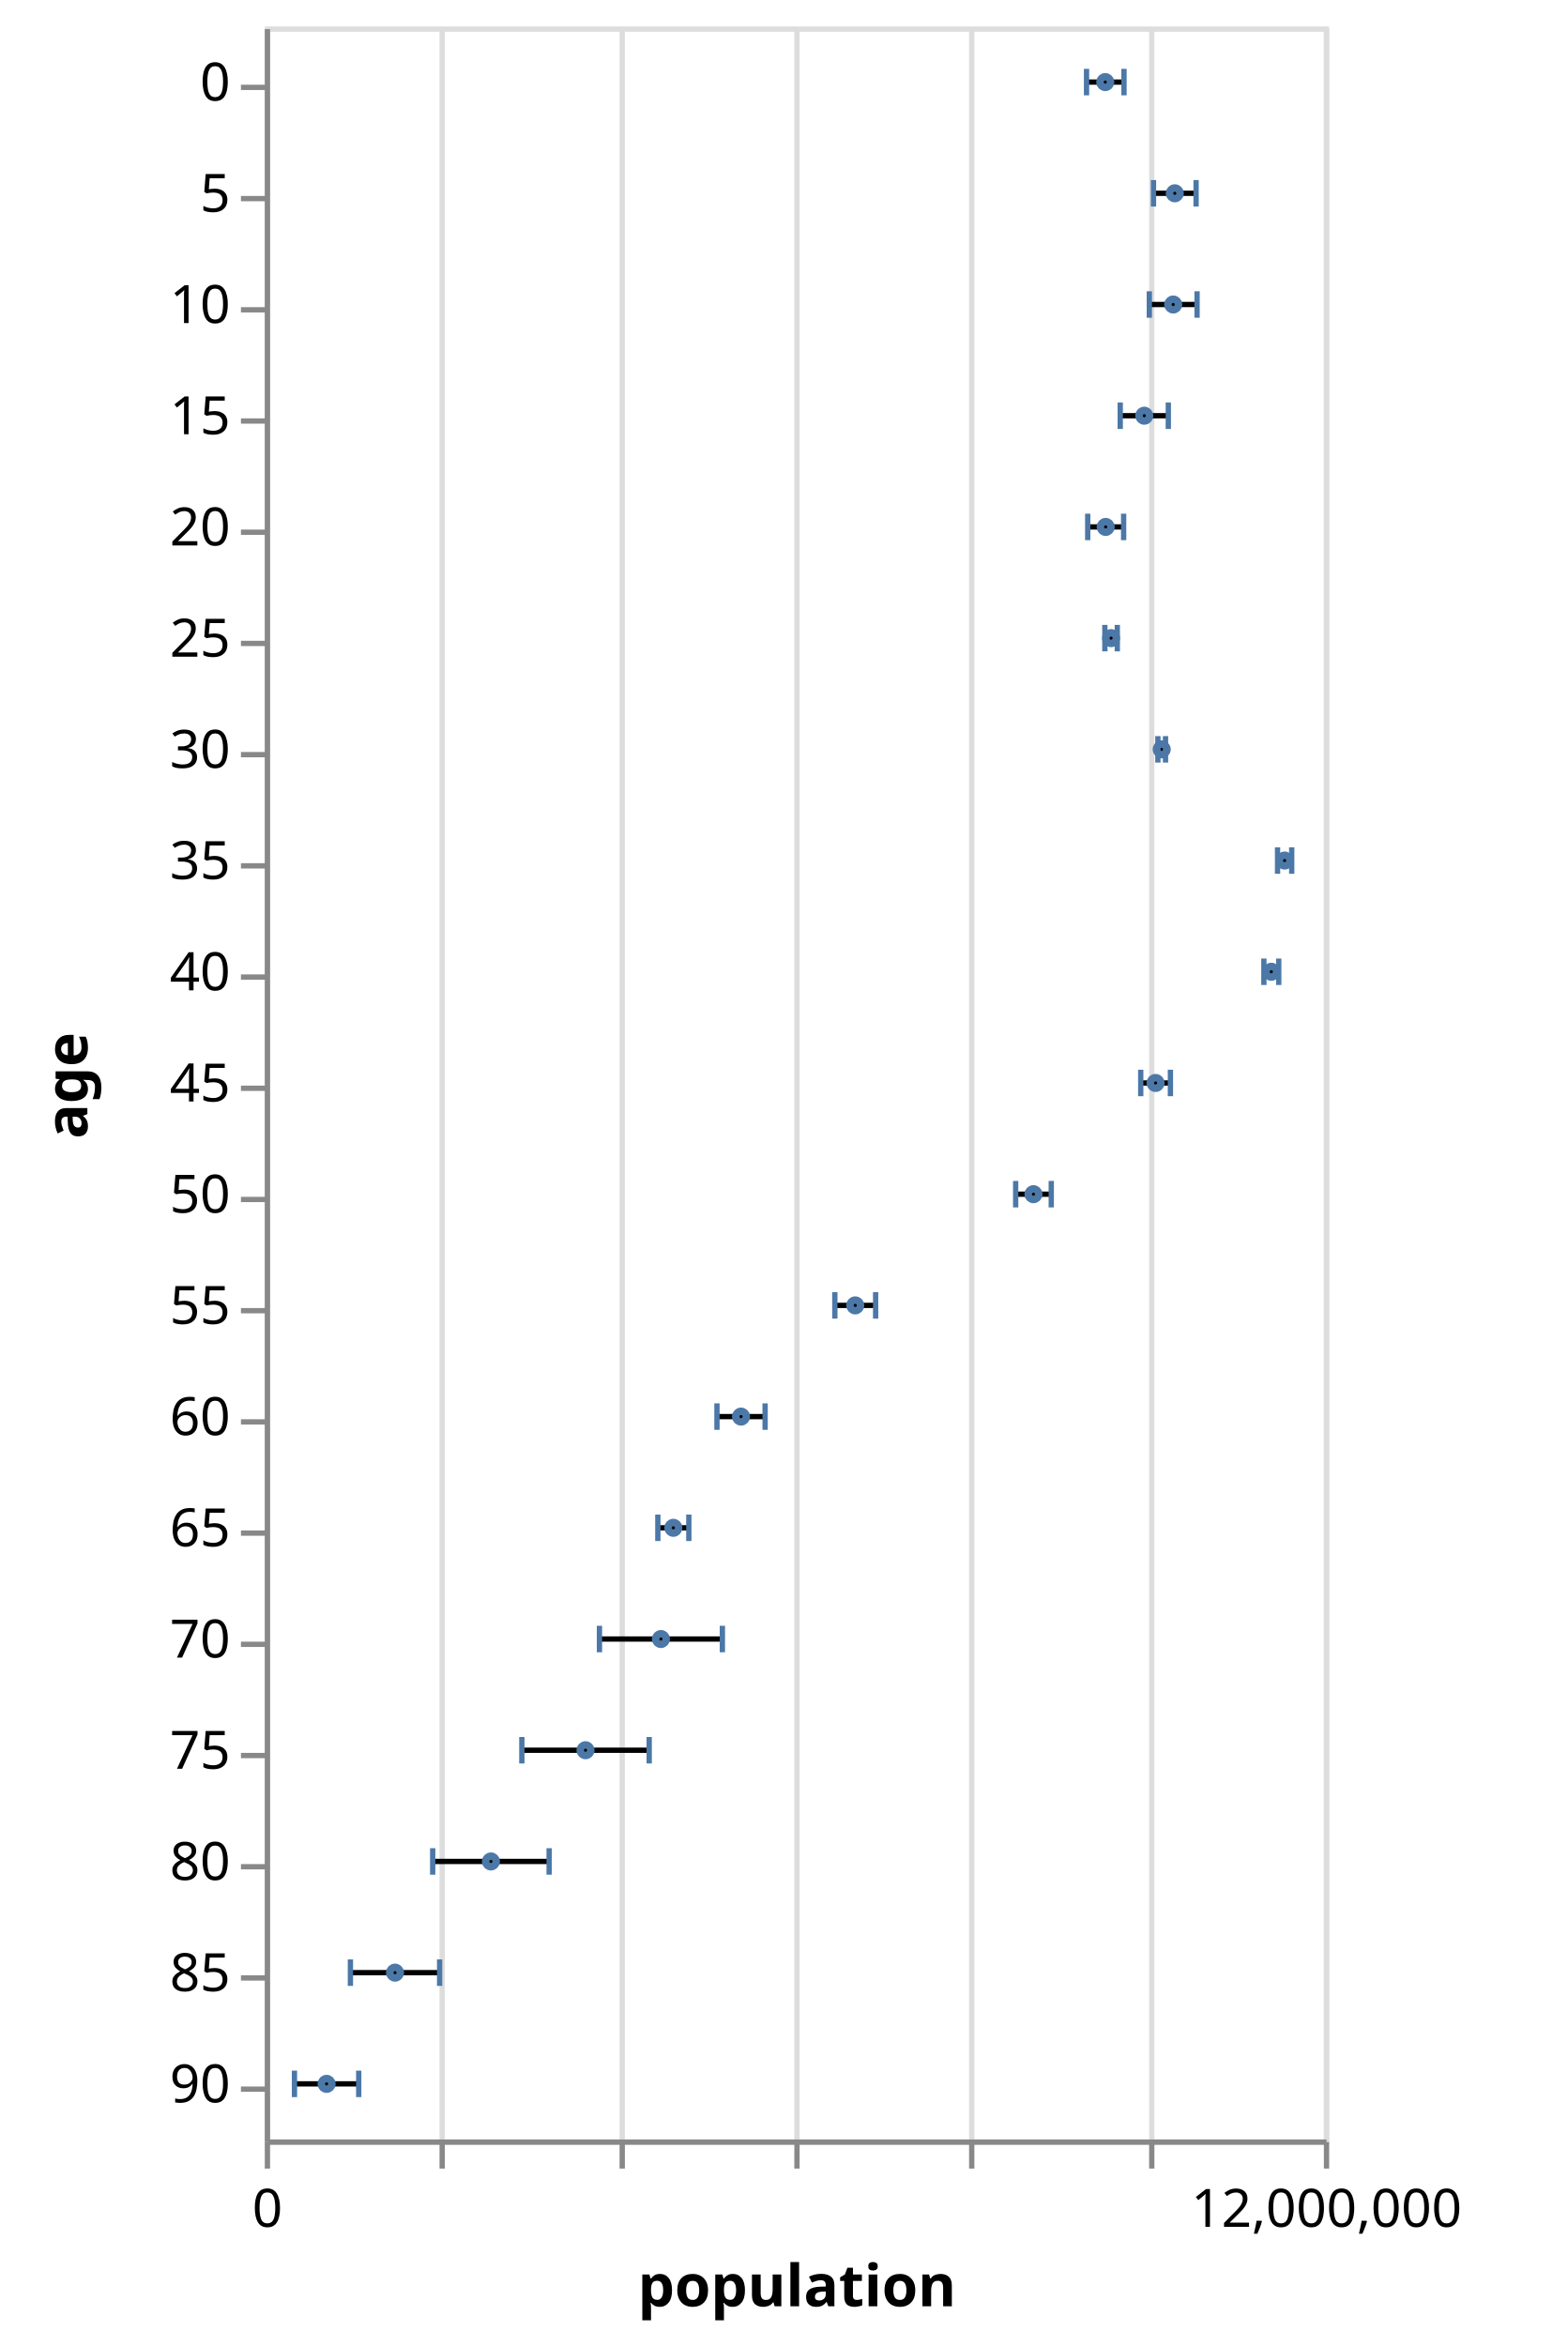
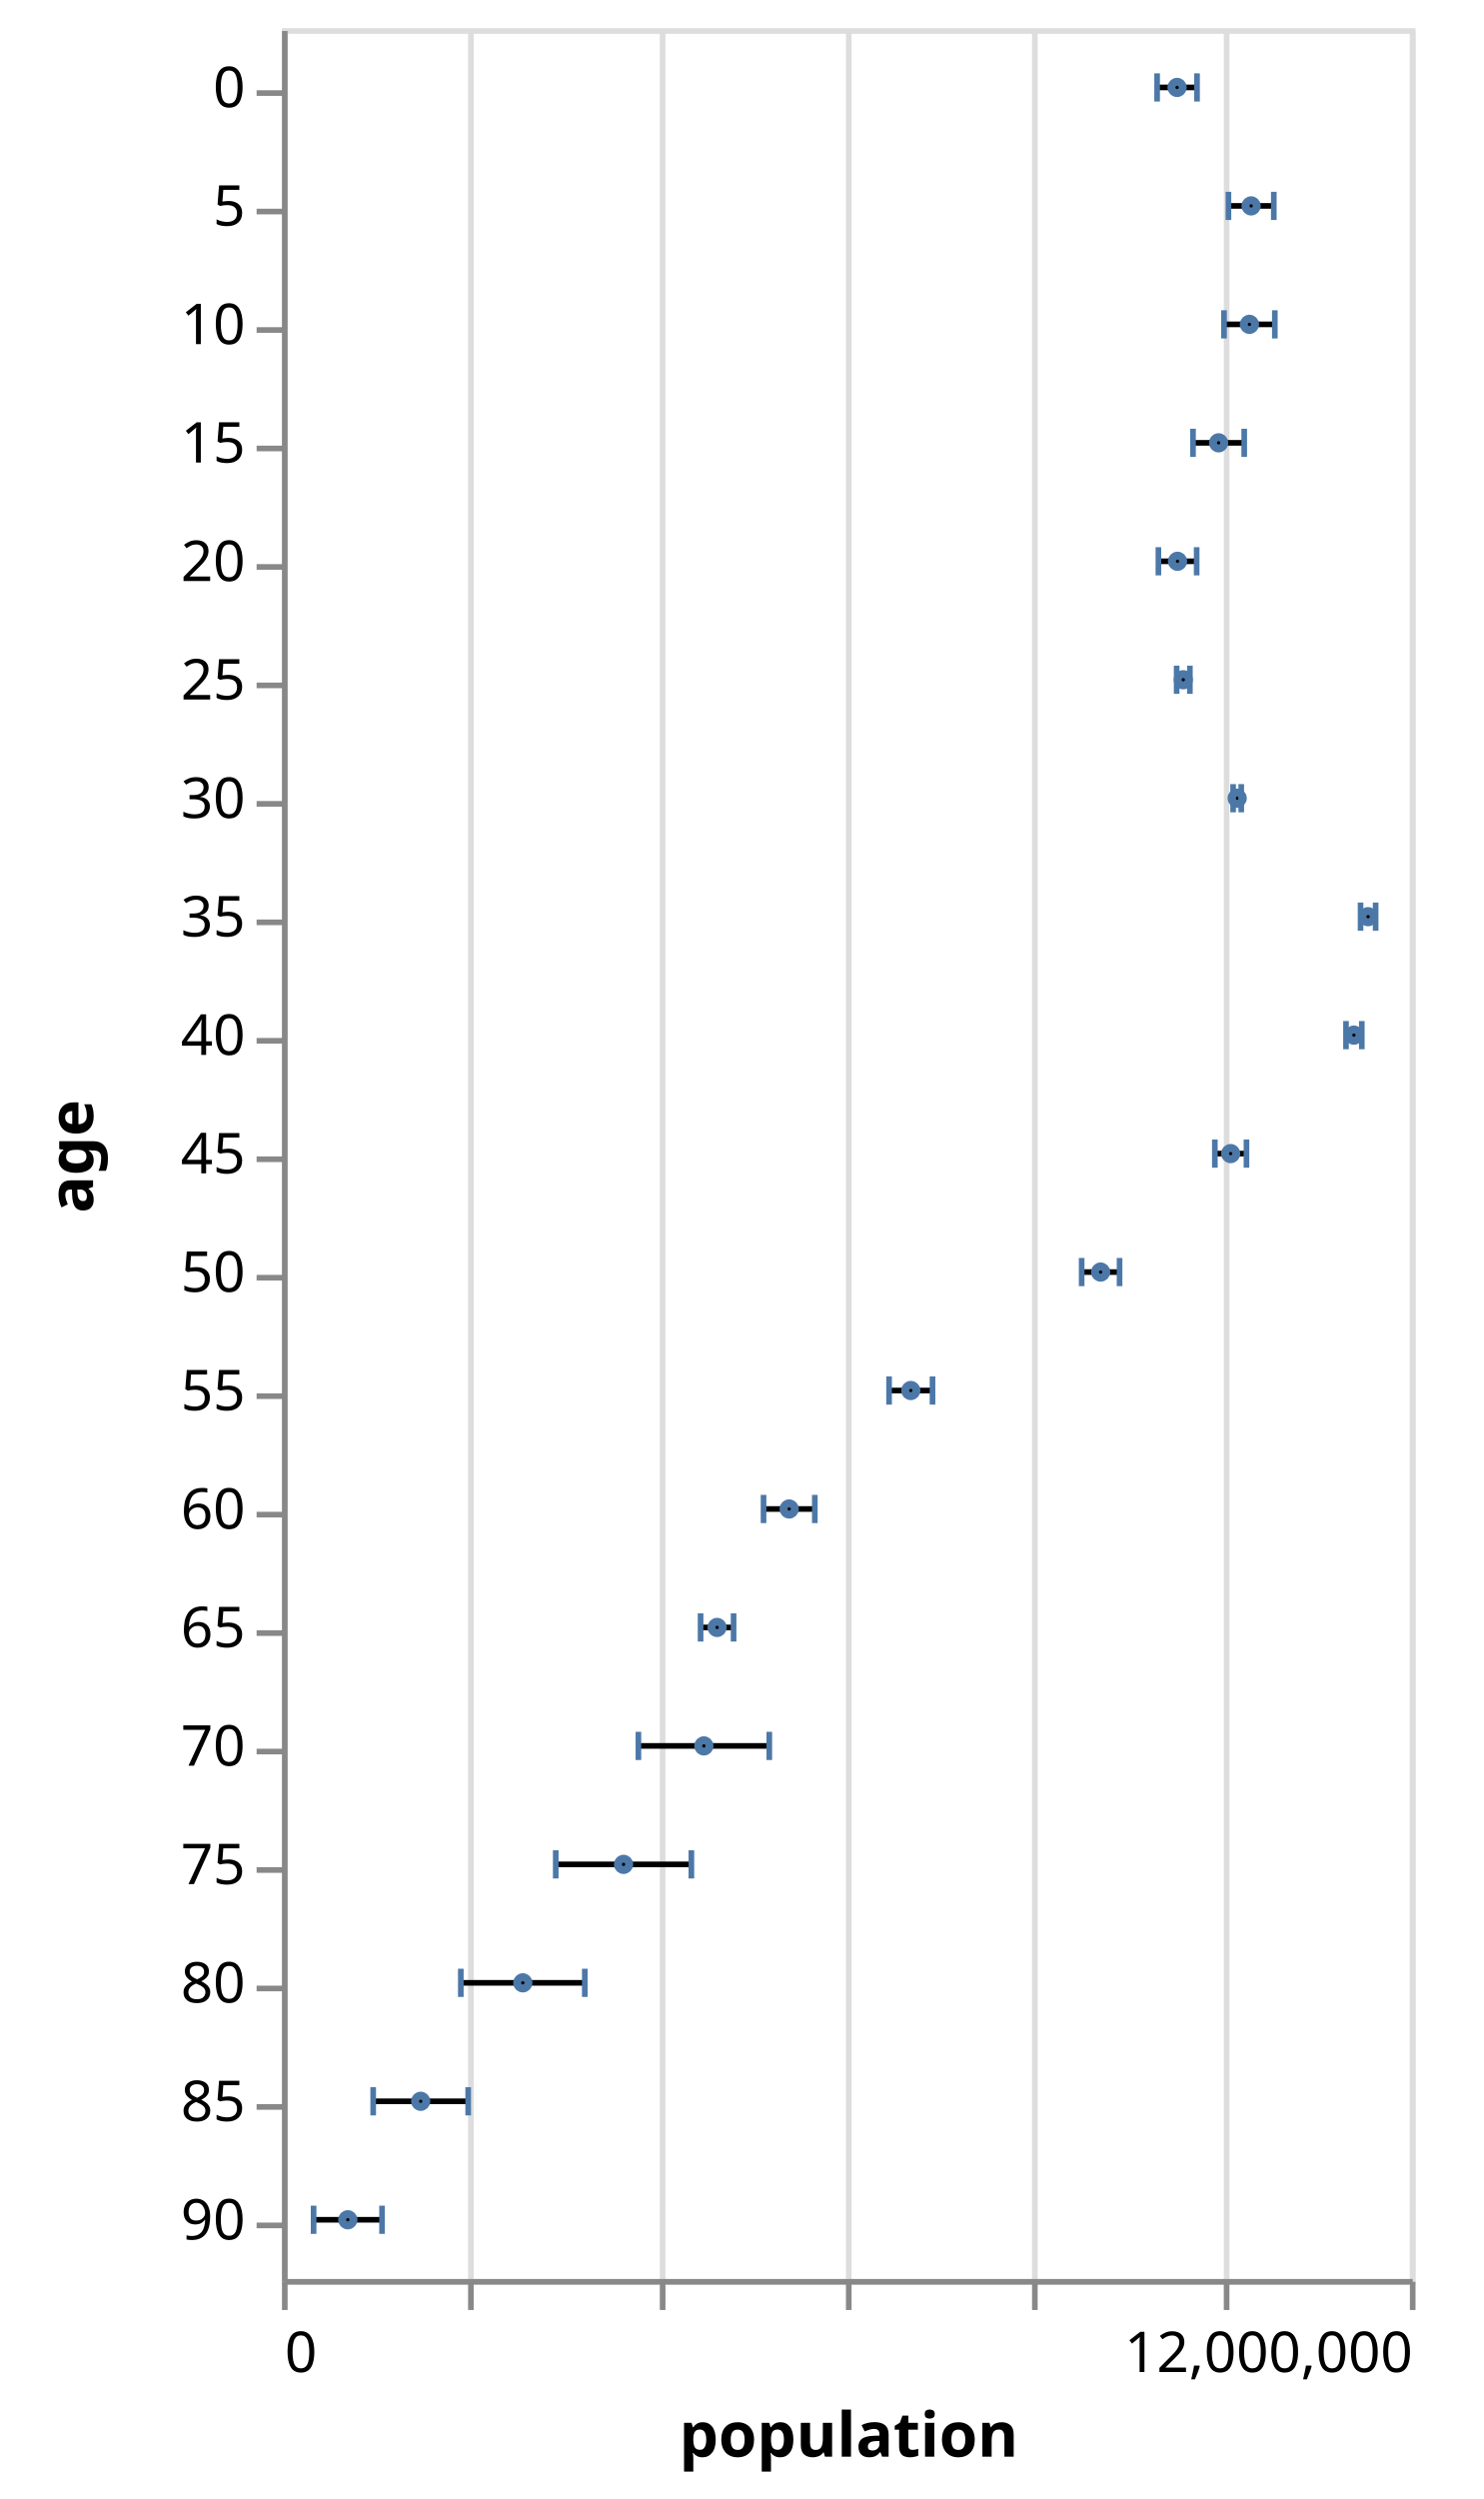
- <svg xmlns="http://www.w3.org/2000/svg" class="marks" width="296" height="443" viewBox="0 0 296 443" version="1.1">
+ <svg xmlns="http://www.w3.org/2000/svg" class="marks" width="263" height="443" viewBox="0 0 263 443" version="1.1">
  <g transform="translate(50,5)">
    <g class="mark-group role-frame root">
      <g transform="translate(0,0)">
        <path class="background" d="M0.5,0.5h200v399h-200Z" style="fill: transparent; stroke: #ddd;" />
        <g>
          <g class="mark-group role-axis">
            <g transform="translate(0.5,399.5)">
              <path class="background" d="M0,0h0v0h0Z" style="pointer-events: none; fill: none;" />
              <g>
                <g class="mark-rule role-axis-grid" style="pointer-events: none;">
                  <line transform="translate(0,0)" x2="0" y2="-399" style="fill: none; stroke: #ddd; stroke-width: 1; stroke-dasharray: ; opacity: 1;" />
                  <line transform="translate(33,0)" x2="0" y2="-399" style="fill: none; stroke: #ddd; stroke-width: 1; stroke-dasharray: ; opacity: 1;" />
                  <line transform="translate(67,0)" x2="0" y2="-399" style="fill: none; stroke: #ddd; stroke-width: 1; stroke-dasharray: ; opacity: 1;" />
                  <line transform="translate(100,0)" x2="0" y2="-399" style="fill: none; stroke: #ddd; stroke-width: 1; stroke-dasharray: ; opacity: 1;" />
                  <line transform="translate(133,0)" x2="0" y2="-399" style="fill: none; stroke: #ddd; stroke-width: 1; stroke-dasharray: ; opacity: 1;" />
                  <line transform="translate(167,0)" x2="0" y2="-399" style="fill: none; stroke: #ddd; stroke-width: 1; stroke-dasharray: ; opacity: 1;" />
                  <line transform="translate(200,0)" x2="0" y2="-399" style="fill: none; stroke: #ddd; stroke-width: 1; stroke-dasharray: ; opacity: 1;" />
                </g>
              </g>
            </g>
          </g>
          <g class="mark-rule role-mark layer_0_marks">
            <line transform="translate(155.1786,10.5)" x2="7.078" y2="0" style="fill: none; stroke: black;" />
            <line transform="translate(167.8261,31.5)" x2="8.043" y2="0" style="fill: none; stroke: black;" />
            <line transform="translate(167.0421,52.5)" x2="9.012" y2="0" style="fill: none; stroke: black;" />
            <line transform="translate(161.5445,73.5)" x2="9.079" y2="0" style="fill: none; stroke: black;" />
            <line transform="translate(155.4041,94.5)" x2="6.785" y2="0" style="fill: none; stroke: black;" />
            <line transform="translate(158.6418,115.5)" x2="2.35" y2="0" style="fill: none; stroke: black;" />
            <line transform="translate(168.6549,136.5)" x2="1.443" y2="0" style="fill: none; stroke: black;" />
            <line transform="translate(191.253,157.5)" x2="2.674" y2="0" style="fill: none; stroke: black;" />
            <line transform="translate(188.6709,178.5)" x2="2.805" y2="0" style="fill: none; stroke: black;" />
            <line transform="translate(165.4168,199.5)" x2="5.604" y2="0" style="fill: none; stroke: black;" />
            <line transform="translate(141.7989,220.5)" x2="6.72" y2="0" style="fill: none; stroke: black;" />
            <line transform="translate(107.6514,241.5)" x2="7.703" y2="0" style="fill: none; stroke: black;" />
            <line transform="translate(85.38998,262.5)" x2="9.093" y2="0" style="fill: none; stroke: black;" />
            <line transform="translate(74.22705,283.5)" x2="5.853" y2="0" style="fill: none; stroke: black;" />
            <line transform="translate(63.20242,304.5)" x2="23.212" y2="0" style="fill: none; stroke: black;" />
            <line transform="translate(48.54425,325.5)" x2="24.05" y2="0" style="fill: none; stroke: black;" />
            <line transform="translate(31.71063,346.5)" x2="21.988" y2="0" style="fill: none; stroke: black;" />
            <line transform="translate(16.17262,367.5)" x2="16.847" y2="0" style="fill: none; stroke: black;" />
            <line transform="translate(5.60505,388.5)" x2="12.138" y2="0" style="fill: none; stroke: black;" />
          </g>
          <g class="mark-rect role-mark layer_1_marks">
            <path d="M154.679,8h1v5h-1Z" style="fill: #4c78a8;" />
            <path d="M167.326,29h1v5h-1Z" style="fill: #4c78a8;" />
            <path d="M166.542,50h1v5h-1Z" style="fill: #4c78a8;" />
            <path d="M161.044,71h1v5h-1Z" style="fill: #4c78a8;" />
            <path d="M154.904,92h1v5h-1Z" style="fill: #4c78a8;" />
            <path d="M158.142,113h1v5h-1Z" style="fill: #4c78a8;" />
            <path d="M168.155,134h1v5h-1Z" style="fill: #4c78a8;" />
            <path d="M190.753,155h1v5h-1Z" style="fill: #4c78a8;" />
            <path d="M188.171,176h1v5h-1Z" style="fill: #4c78a8;" />
            <path d="M164.917,197h1v5h-1Z" style="fill: #4c78a8;" />
            <path d="M141.299,218h1v5h-1Z" style="fill: #4c78a8;" />
            <path d="M107.151,239h1v5h-1Z" style="fill: #4c78a8;" />
            <path d="M84.89,260h1v5h-1Z" style="fill: #4c78a8;" />
            <path d="M73.727,281h1v5h-1Z" style="fill: #4c78a8;" />
            <path d="M62.702,302h1v5h-1Z" style="fill: #4c78a8;" />
            <path d="M48.044,323h1v5h-1Z" style="fill: #4c78a8;" />
            <path d="M31.211,344h1v5h-1Z" style="fill: #4c78a8;" />
            <path d="M15.673,365h1v5h-1Z" style="fill: #4c78a8;" />
            <path d="M5.105,386h1v5h-1Z" style="fill: #4c78a8;" />
          </g>
          <g class="mark-rect role-mark layer_2_marks">
            <path d="M161.756,8h1v5h-1Z" style="fill: #4c78a8;" />
            <path d="M175.369,29h1v5h-1Z" style="fill: #4c78a8;" />
            <path d="M175.554,50h1v5h-1Z" style="fill: #4c78a8;" />
            <path d="M170.124,71h1v5h-1Z" style="fill: #4c78a8;" />
            <path d="M161.689,92h1v5h-1Z" style="fill: #4c78a8;" />
            <path d="M160.492,113h1v5h-1Z" style="fill: #4c78a8;" />
            <path d="M169.598,134h1v5h-1Z" style="fill: #4c78a8;" />
            <path d="M193.427,155h1v5h-1Z" style="fill: #4c78a8;" />
            <path d="M190.976,176h1v5h-1Z" style="fill: #4c78a8;" />
            <path d="M170.521,197h1v5h-1Z" style="fill: #4c78a8;" />
            <path d="M148.019,218h1v5h-1Z" style="fill: #4c78a8;" />
            <path d="M114.854,239h1v5h-1Z" style="fill: #4c78a8;" />
            <path d="M93.983,260h1v5h-1Z" style="fill: #4c78a8;" />
            <path d="M79.58,281h1v5h-1Z" style="fill: #4c78a8;" />
            <path d="M85.914,302h1v5h-1Z" style="fill: #4c78a8;" />
            <path d="M72.094,323h1v5h-1Z" style="fill: #4c78a8;" />
            <path d="M53.198,344h1v5h-1Z" style="fill: #4c78a8;" />
            <path d="M32.519,365h1v5h-1Z" style="fill: #4c78a8;" />
            <path d="M17.243,386h1v5h-1Z" style="fill: #4c78a8;" />
          </g>
          <g class="mark-symbol role-mark layer_3_marks">
            <path transform="translate(158.7174,10.5)" d="M0.707,0A0.707,0.707,0,1,1,-0.707,0A0.707,0.707,0,1,1,0.707,0" style="fill: transparent; stroke: #4c78a8; stroke-width: 2;" />
            <path transform="translate(171.8476,31.5)" d="M0.707,0A0.707,0.707,0,1,1,-0.707,0A0.707,0.707,0,1,1,0.707,0" style="fill: transparent; stroke: #4c78a8; stroke-width: 2;" />
            <path transform="translate(171.548,52.5)" d="M0.707,0A0.707,0.707,0,1,1,-0.707,0A0.707,0.707,0,1,1,0.707,0" style="fill: transparent; stroke: #4c78a8; stroke-width: 2;" />
            <path transform="translate(166.0841,73.5)" d="M0.707,0A0.707,0.707,0,1,1,-0.707,0A0.707,0.707,0,1,1,0.707,0" style="fill: transparent; stroke: #4c78a8; stroke-width: 2;" />
            <path transform="translate(158.7963,94.5)" d="M0.707,0A0.707,0.707,0,1,1,-0.707,0A0.707,0.707,0,1,1,0.707,0" style="fill: transparent; stroke: #4c78a8; stroke-width: 2;" />
            <path transform="translate(159.8167,115.5)" d="M0.707,0A0.707,0.707,0,1,1,-0.707,0A0.707,0.707,0,1,1,0.707,0" style="fill: transparent; stroke: #4c78a8; stroke-width: 2;" />
            <path transform="translate(169.3765,136.5)" d="M0.707,0A0.707,0.707,0,1,1,-0.707,0A0.707,0.707,0,1,1,0.707,0" style="fill: transparent; stroke: #4c78a8; stroke-width: 2;" />
            <path transform="translate(192.5902,157.5)" d="M0.707,0A0.707,0.707,0,1,1,-0.707,0A0.707,0.707,0,1,1,0.707,0" style="fill: transparent; stroke: #4c78a8; stroke-width: 2;" />
            <path transform="translate(190.0736,178.5)" d="M0.707,0A0.707,0.707,0,1,1,-0.707,0A0.707,0.707,0,1,1,0.707,0" style="fill: transparent; stroke: #4c78a8; stroke-width: 2;" />
            <path transform="translate(168.2188,199.5)" d="M0.707,0A0.707,0.707,0,1,1,-0.707,0A0.707,0.707,0,1,1,0.707,0" style="fill: transparent; stroke: #4c78a8; stroke-width: 2;" />
            <path transform="translate(145.1589,220.5)" d="M0.707,0A0.707,0.707,0,1,1,-0.707,0A0.707,0.707,0,1,1,0.707,0" style="fill: transparent; stroke: #4c78a8; stroke-width: 2;" />
            <path transform="translate(111.5029,241.5)" d="M0.707,0A0.707,0.707,0,1,1,-0.707,0A0.707,0.707,0,1,1,0.707,0" style="fill: transparent; stroke: #4c78a8; stroke-width: 2;" />
            <path transform="translate(89.93633,262.5)" d="M0.707,0A0.707,0.707,0,1,1,-0.707,0A0.707,0.707,0,1,1,0.707,0" style="fill: transparent; stroke: #4c78a8; stroke-width: 2;" />
            <path transform="translate(77.15339,283.5)" d="M0.707,0A0.707,0.707,0,1,1,-0.707,0A0.707,0.707,0,1,1,0.707,0" style="fill: transparent; stroke: #4c78a8; stroke-width: 2;" />
            <path transform="translate(74.80833,304.5)" d="M0.707,0A0.707,0.707,0,1,1,-0.707,0A0.707,0.707,0,1,1,0.707,0" style="fill: transparent; stroke: #4c78a8; stroke-width: 2;" />
            <path transform="translate(60.56916,325.5)" d="M0.707,0A0.707,0.707,0,1,1,-0.707,0A0.707,0.707,0,1,1,0.707,0" style="fill: transparent; stroke: #4c78a8; stroke-width: 2;" />
            <path transform="translate(42.70447,346.5)" d="M0.707,0A0.707,0.707,0,1,1,-0.707,0A0.707,0.707,0,1,1,0.707,0" style="fill: transparent; stroke: #4c78a8; stroke-width: 2;" />
            <path transform="translate(24.59594,367.5)" d="M0.707,0A0.707,0.707,0,1,1,-0.707,0A0.707,0.707,0,1,1,0.707,0" style="fill: transparent; stroke: #4c78a8; stroke-width: 2;" />
            <path transform="translate(11.67403,388.5)" d="M0.707,0A0.707,0.707,0,1,1,-0.707,0A0.707,0.707,0,1,1,0.707,0" style="fill: transparent; stroke: #4c78a8; stroke-width: 2;" />
          </g>
          <g class="mark-group role-axis">
            <g transform="translate(0.5,399.5)">
              <path class="background" d="M0,0h0v0h0Z" style="pointer-events: none; fill: none;" />
              <g>
                <g class="mark-rule role-axis-tick" style="pointer-events: none;">
                  <line transform="translate(0,0)" x2="0" y2="5" style="fill: none; stroke: #888; stroke-width: 1; opacity: 1;" />
                  <line transform="translate(33,0)" x2="0" y2="5" style="fill: none; stroke: #888; stroke-width: 1; opacity: 1;" />
                  <line transform="translate(67,0)" x2="0" y2="5" style="fill: none; stroke: #888; stroke-width: 1; opacity: 1;" />
                  <line transform="translate(100,0)" x2="0" y2="5" style="fill: none; stroke: #888; stroke-width: 1; opacity: 1;" />
                  <line transform="translate(133,0)" x2="0" y2="5" style="fill: none; stroke: #888; stroke-width: 1; opacity: 1;" />
                  <line transform="translate(167,0)" x2="0" y2="5" style="fill: none; stroke: #888; stroke-width: 1; opacity: 1;" />
                  <line transform="translate(200,0)" x2="0" y2="5" style="fill: none; stroke: #888; stroke-width: 1; opacity: 1;" />
                </g>
                <g class="mark-text role-axis-label" style="pointer-events: none;">
-                   <text text-anchor="middle" transform="translate(0,16)" style="font: 10px sans-serif; fill: #000; opacity: 1;">0</text>
+                   <text text-anchor="start" transform="translate(0,16)" style="font: 10px sans-serif; fill: #000; opacity: 1;">0</text>
                  <text text-anchor="middle" transform="translate(33.33333,16)" style="font: 10px sans-serif; fill: #000; opacity: 0;">2,000,000</text>
                  <text text-anchor="middle" transform="translate(66.66667,16)" style="font: 10px sans-serif; fill: #000; opacity: 0;">4,000,000</text>
                  <text text-anchor="middle" transform="translate(100,16)" style="font: 10px sans-serif; fill: #000; opacity: 0;">6,000,000</text>
                  <text text-anchor="middle" transform="translate(133.3333,16)" style="font: 10px sans-serif; fill: #000; opacity: 0;">8,000,000</text>
                  <text text-anchor="middle" transform="translate(166.6667,16)" style="font: 10px sans-serif; fill: #000; opacity: 0;">10,000,000</text>
-                   <text text-anchor="middle" transform="translate(200,16)" style="font: 10px sans-serif; fill: #000; opacity: 1;">12,000,000</text>
+                   <text text-anchor="end" transform="translate(200,16)" style="font: 10px sans-serif; fill: #000; opacity: 1;">12,000,000</text>
                </g>
                <g class="mark-rule role-axis-domain" style="pointer-events: none;">
                  <line transform="translate(0,0)" x2="200" y2="0" style="fill: none; stroke: #888; stroke-width: 1; opacity: 1;" />
                </g>
                <g class="mark-text role-axis-title" style="pointer-events: none;">
                  <text text-anchor="middle" transform="translate(100,31)" style="font: bold 11px sans-serif; fill: #000; opacity: 1;">population</text>
                </g>
              </g>
            </g>
          </g>
          <g class="mark-group role-axis">
            <g transform="translate(0.5,0.5)">
              <path class="background" d="M0,0h0v0h0Z" style="pointer-events: none; fill: none;" />
              <g>
                <g class="mark-rule role-axis-tick" style="pointer-events: none;">
                  <line transform="translate(0,11)" x2="-5" y2="0" style="fill: none; stroke: #888; stroke-width: 1; opacity: 1;" />
                  <line transform="translate(0,32)" x2="-5" y2="0" style="fill: none; stroke: #888; stroke-width: 1; opacity: 1;" />
                  <line transform="translate(0,53)" x2="-5" y2="0" style="fill: none; stroke: #888; stroke-width: 1; opacity: 1;" />
                  <line transform="translate(0,74)" x2="-5" y2="0" style="fill: none; stroke: #888; stroke-width: 1; opacity: 1;" />
                  <line transform="translate(0,95)" x2="-5" y2="0" style="fill: none; stroke: #888; stroke-width: 1; opacity: 1;" />
                  <line transform="translate(0,116)" x2="-5" y2="0" style="fill: none; stroke: #888; stroke-width: 1; opacity: 1;" />
                  <line transform="translate(0,137)" x2="-5" y2="0" style="fill: none; stroke: #888; stroke-width: 1; opacity: 1;" />
                  <line transform="translate(0,158)" x2="-5" y2="0" style="fill: none; stroke: #888; stroke-width: 1; opacity: 1;" />
                  <line transform="translate(0,179)" x2="-5" y2="0" style="fill: none; stroke: #888; stroke-width: 1; opacity: 1;" />
                  <line transform="translate(0,200)" x2="-5" y2="0" style="fill: none; stroke: #888; stroke-width: 1; opacity: 1;" />
                  <line transform="translate(0,221)" x2="-5" y2="0" style="fill: none; stroke: #888; stroke-width: 1; opacity: 1;" />
                  <line transform="translate(0,242)" x2="-5" y2="0" style="fill: none; stroke: #888; stroke-width: 1; opacity: 1;" />
                  <line transform="translate(0,263)" x2="-5" y2="0" style="fill: none; stroke: #888; stroke-width: 1; opacity: 1;" />
                  <line transform="translate(0,284)" x2="-5" y2="0" style="fill: none; stroke: #888; stroke-width: 1; opacity: 1;" />
                  <line transform="translate(0,305)" x2="-5" y2="0" style="fill: none; stroke: #888; stroke-width: 1; opacity: 1;" />
                  <line transform="translate(0,326)" x2="-5" y2="0" style="fill: none; stroke: #888; stroke-width: 1; opacity: 1;" />
                  <line transform="translate(0,347)" x2="-5" y2="0" style="fill: none; stroke: #888; stroke-width: 1; opacity: 1;" />
                  <line transform="translate(0,368)" x2="-5" y2="0" style="fill: none; stroke: #888; stroke-width: 1; opacity: 1;" />
                  <line transform="translate(0,389)" x2="-5" y2="0" style="fill: none; stroke: #888; stroke-width: 1; opacity: 1;" />
                </g>
                <g class="mark-text role-axis-label" style="pointer-events: none;">
                  <text text-anchor="end" transform="translate(-7,13.5)" style="font: 10px sans-serif; fill: #000; opacity: 1;">0</text>
                  <text text-anchor="end" transform="translate(-7,34.5)" style="font: 10px sans-serif; fill: #000; opacity: 1;">5</text>
                  <text text-anchor="end" transform="translate(-7,55.5)" style="font: 10px sans-serif; fill: #000; opacity: 1;">10</text>
                  <text text-anchor="end" transform="translate(-7,76.5)" style="font: 10px sans-serif; fill: #000; opacity: 1;">15</text>
                  <text text-anchor="end" transform="translate(-7,97.5)" style="font: 10px sans-serif; fill: #000; opacity: 1;">20</text>
                  <text text-anchor="end" transform="translate(-7,118.5)" style="font: 10px sans-serif; fill: #000; opacity: 1;">25</text>
                  <text text-anchor="end" transform="translate(-7,139.5)" style="font: 10px sans-serif; fill: #000; opacity: 1;">30</text>
                  <text text-anchor="end" transform="translate(-7,160.5)" style="font: 10px sans-serif; fill: #000; opacity: 1;">35</text>
                  <text text-anchor="end" transform="translate(-7,181.5)" style="font: 10px sans-serif; fill: #000; opacity: 1;">40</text>
                  <text text-anchor="end" transform="translate(-7,202.5)" style="font: 10px sans-serif; fill: #000; opacity: 1;">45</text>
                  <text text-anchor="end" transform="translate(-7,223.5)" style="font: 10px sans-serif; fill: #000; opacity: 1;">50</text>
                  <text text-anchor="end" transform="translate(-7,244.5)" style="font: 10px sans-serif; fill: #000; opacity: 1;">55</text>
                  <text text-anchor="end" transform="translate(-7,265.5)" style="font: 10px sans-serif; fill: #000; opacity: 1;">60</text>
                  <text text-anchor="end" transform="translate(-7,286.5)" style="font: 10px sans-serif; fill: #000; opacity: 1;">65</text>
                  <text text-anchor="end" transform="translate(-7,307.5)" style="font: 10px sans-serif; fill: #000; opacity: 1;">70</text>
                  <text text-anchor="end" transform="translate(-7,328.5)" style="font: 10px sans-serif; fill: #000; opacity: 1;">75</text>
                  <text text-anchor="end" transform="translate(-7,349.5)" style="font: 10px sans-serif; fill: #000; opacity: 1;">80</text>
                  <text text-anchor="end" transform="translate(-7,370.5)" style="font: 10px sans-serif; fill: #000; opacity: 1;">85</text>
                  <text text-anchor="end" transform="translate(-7,391.5)" style="font: 10px sans-serif; fill: #000; opacity: 1;">90</text>
                </g>
                <g class="mark-rule role-axis-domain" style="pointer-events: none;">
                  <line transform="translate(0,0)" x2="0" y2="399" style="fill: none; stroke: #888; stroke-width: 1; opacity: 1;" />
                </g>
                <g class="mark-text role-axis-title" style="pointer-events: none;">
                  <text text-anchor="middle" transform="translate(-32,199.5) rotate(-90) translate(0,-2)" style="font: bold 11px sans-serif; fill: #000; opacity: 1;">age</text>
                </g>
              </g>
            </g>
          </g>
        </g>
      </g>
    </g>
  </g>
</svg>
